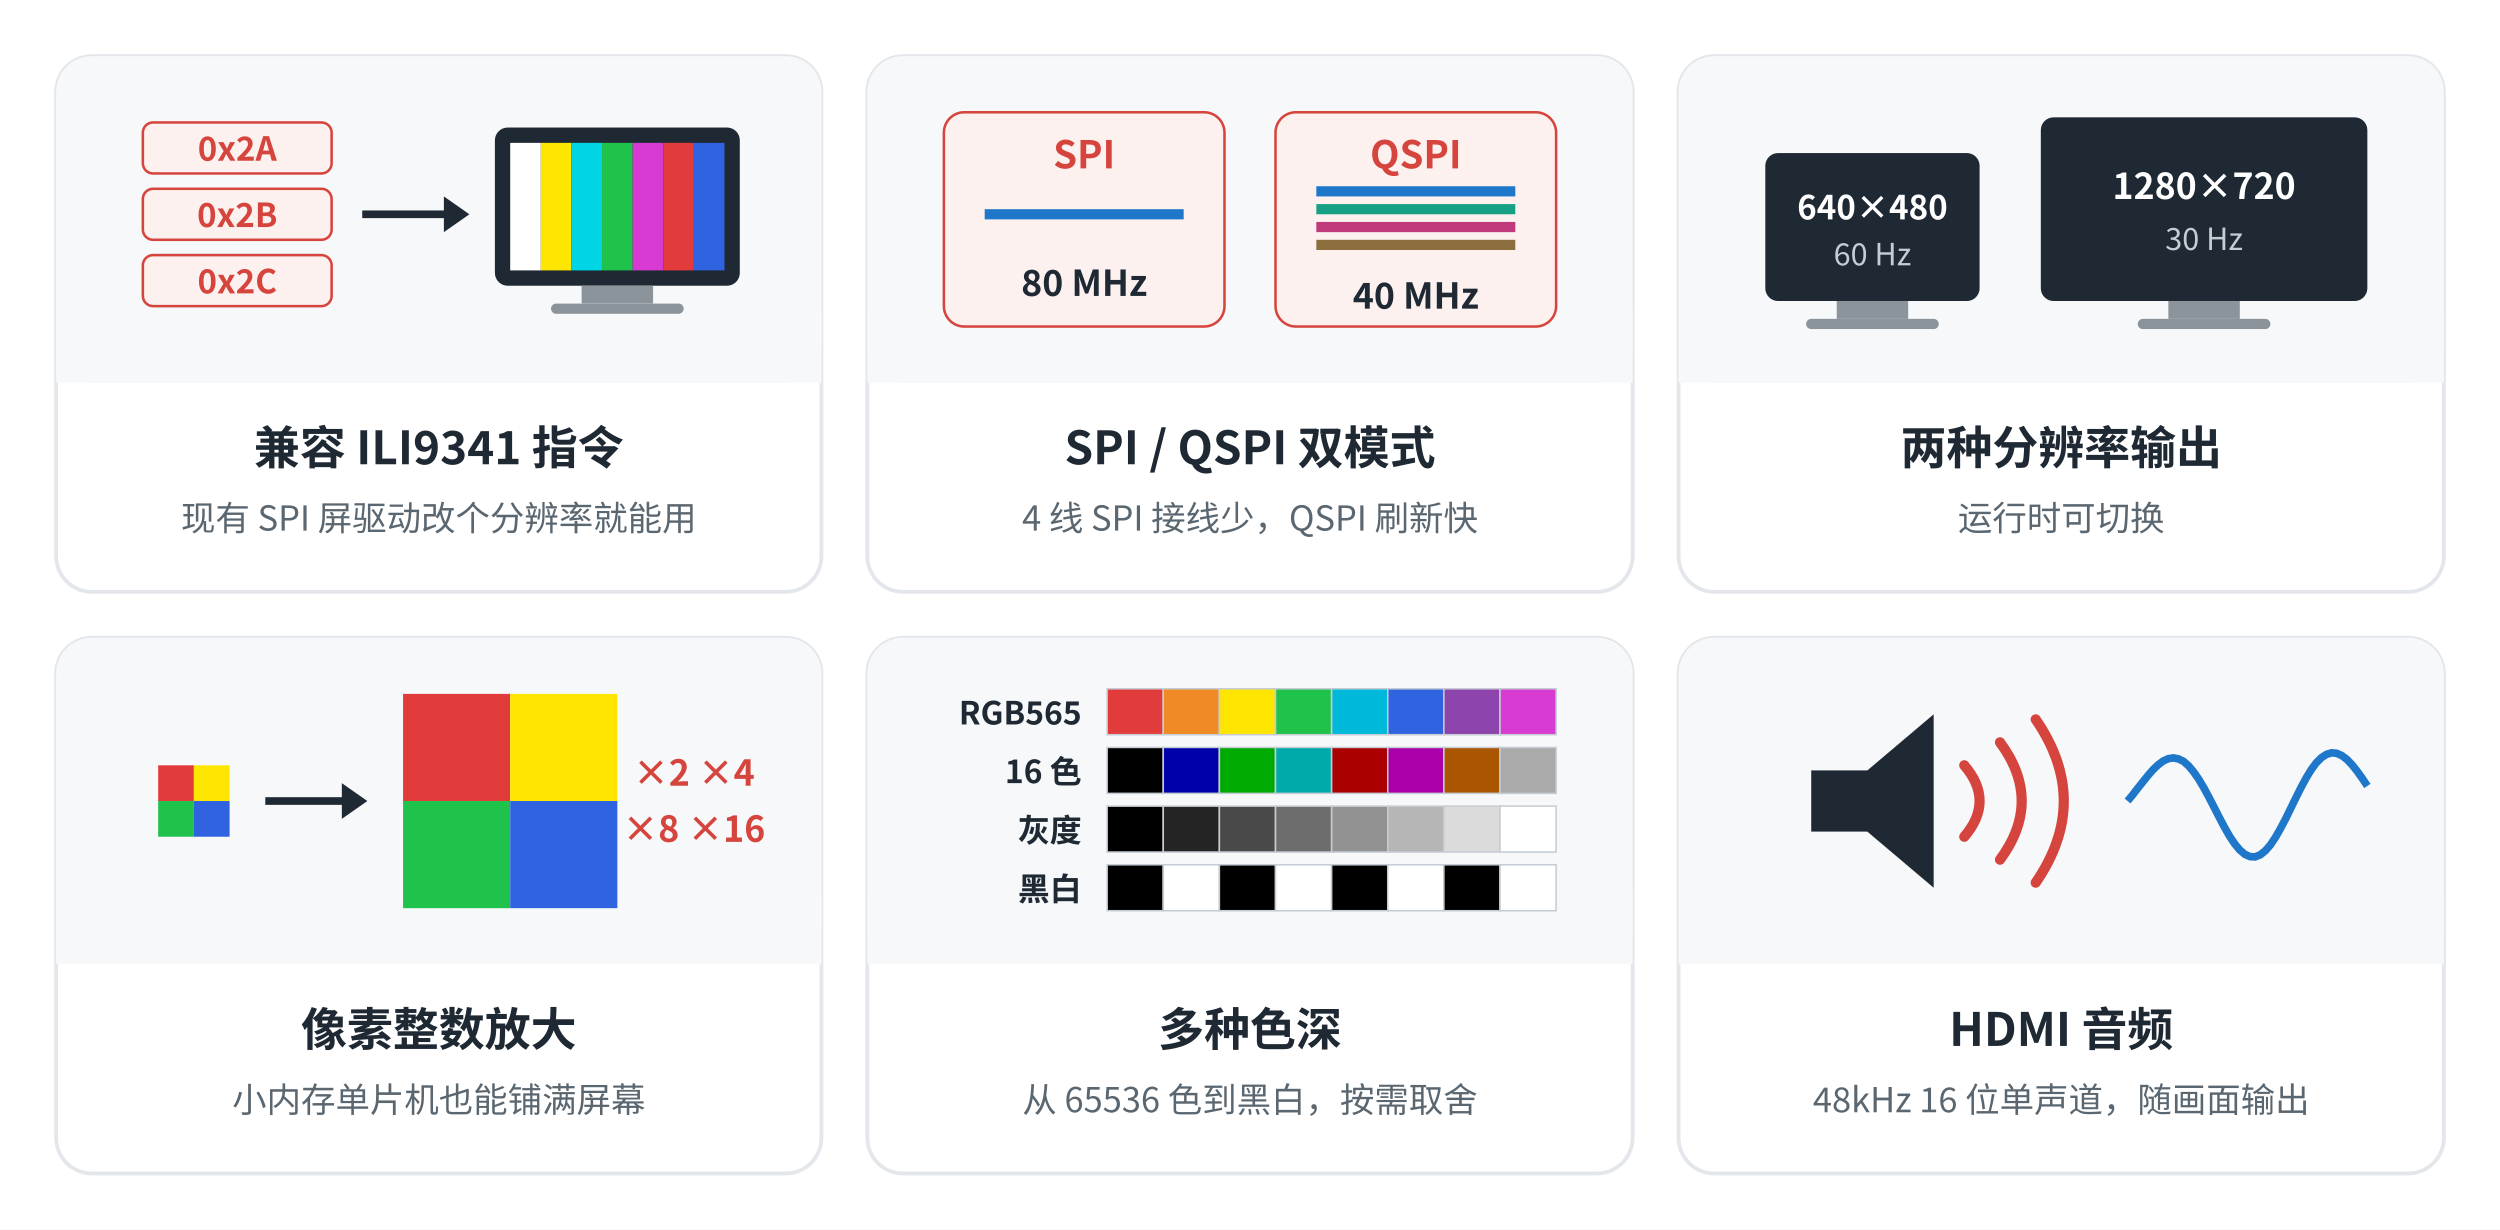
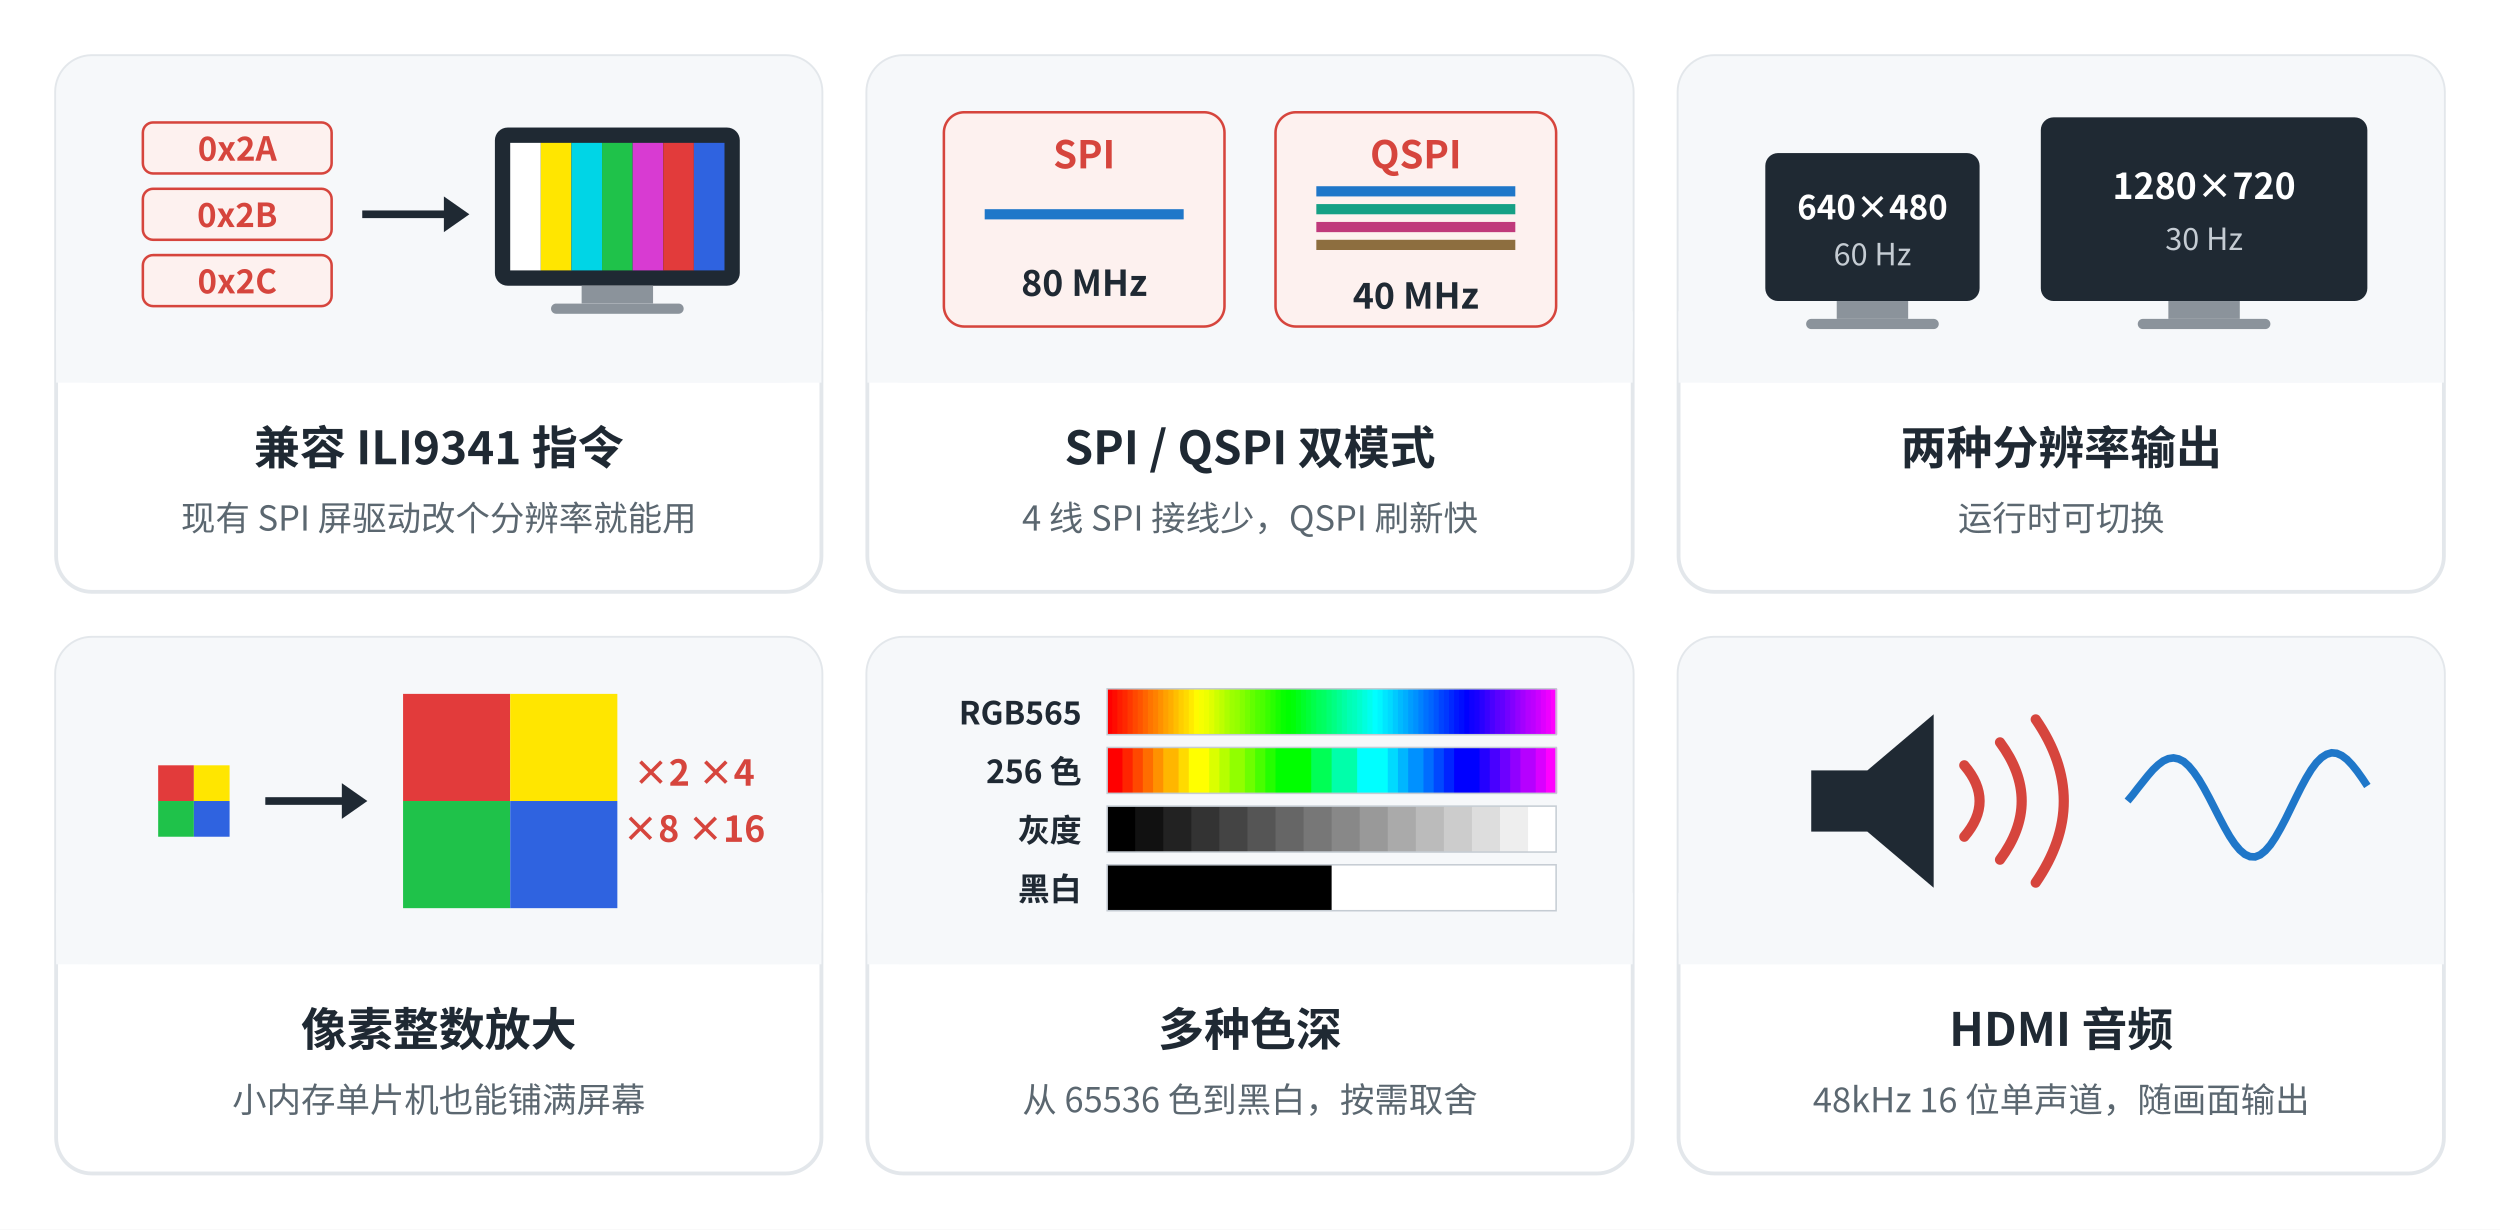
<svg xmlns="http://www.w3.org/2000/svg" viewBox="0 0 980 482" width="980" height="482" font-family="Noto Sans CJK SC, Source Han Sans SC, Microsoft YaHei, PingFang SC, Arial, sans-serif">
  <rect width="980" height="482" fill="#ffffff" />
  <rect x="22" y="22" width="300" height="210" rx="14" fill="#ffffff" stroke="#e3e7eb" stroke-width="1.5" />
  <rect x="22" y="22" width="300" height="128" rx="14" fill="#f6f8fa" />
  <rect x="22" y="122" width="300" height="28" fill="#f6f8fa" />
  <rect x="56" y="48" width="74" height="20" rx="4" fill="#fdf1ef" stroke="#d6453d" />
  <text x="93" y="63" font-size="13" text-anchor="middle" fill="#d6453d" font-weight="bold">0x2A</text>
  <rect x="56" y="74" width="74" height="20" rx="4" fill="#fdf1ef" stroke="#d6453d" />
  <text x="93" y="89" font-size="13" text-anchor="middle" fill="#d6453d" font-weight="bold">0x2B</text>
  <rect x="56" y="100" width="74" height="20" rx="4" fill="#fdf1ef" stroke="#d6453d" />
  <text x="93" y="115" font-size="13" text-anchor="middle" fill="#d6453d" font-weight="bold">0x2C</text>
  <path d="M142 84 h36" stroke="#1f2933" stroke-width="3" />
  <path d="M174 77 l10 7 l-10 7 z" fill="#1f2933" />
  <rect x="194" y="50" width="96" height="62" rx="5" fill="#1f2933" />
  <rect x="228.0" y="112" width="28" height="7" fill="#8b939b" />
  <rect x="216.0" y="119" width="52" height="4" rx="2" fill="#8b939b" />
  <rect x="200" y="56" width="12" height="50" fill="#ffffff" />
  <rect x="212" y="56" width="12" height="50" fill="#ffe600" />
  <rect x="224" y="56" width="12" height="50" fill="#00d5e6" />
  <rect x="236" y="56" width="12" height="50" fill="#1fc24a" />
  <rect x="248" y="56" width="12" height="50" fill="#d83bd2" />
  <rect x="260" y="56" width="12" height="50" fill="#e23b3b" />
  <rect x="272" y="56" width="12" height="50" fill="#2f63e0" />
  <text x="172.0" y="182" font-size="18" text-anchor="middle" fill="#1f2933" font-weight="bold">兼容 ILI9341 指令</text>
  <text x="172.0" y="208" font-size="13.5" text-anchor="middle" fill="#5b6770" font-weight="normal">现有 SPI 屏驱动改个分辨率就能用</text>
  <rect x="340" y="22" width="300" height="210" rx="14" fill="#ffffff" stroke="#e3e7eb" stroke-width="1.5" />
  <rect x="340" y="22" width="300" height="128" rx="14" fill="#f6f8fa" />
  <rect x="340" y="122" width="300" height="28" fill="#f6f8fa" />
  <rect x="370" y="44" width="110" height="84" rx="8" fill="#fdf1ef" stroke="#d6453d" />
  <text x="425" y="66" font-size="15" text-anchor="middle" fill="#d6453d" font-weight="bold">SPI</text>
  <path d="M386 84 h78" stroke="#1f77c9" stroke-width="4" />
  <text x="425" y="116" font-size="14" text-anchor="middle" fill="#1f2933" font-weight="bold">80 MHz</text>
  <rect x="500" y="44" width="110" height="84" rx="8" fill="#fdf1ef" stroke="#d6453d" />
  <text x="555" y="66" font-size="15" text-anchor="middle" fill="#d6453d" font-weight="bold">QSPI</text>
  <path d="M516 75 h78" stroke="#1f77c9" stroke-width="4" />
  <path d="M516 82 h78" stroke="#16a085" stroke-width="4" />
  <path d="M516 89 h78" stroke="#c0397b" stroke-width="4" />
  <path d="M516 96 h78" stroke="#8d6e3f" stroke-width="4" />
  <text x="555" y="121" font-size="14" text-anchor="middle" fill="#1f2933" font-weight="bold">40 MHz</text>
  <text x="490.0" y="182" font-size="18" text-anchor="middle" fill="#1f2933" font-weight="bold">SPI / QSPI 双模式</text>
  <text x="490.0" y="208" font-size="13.5" text-anchor="middle" fill="#5b6770" font-weight="normal">4 线 SPI 接线少，QSPI 刷新快</text>
  <rect x="658" y="22" width="300" height="210" rx="14" fill="#ffffff" stroke="#e3e7eb" stroke-width="1.5" />
  <rect x="658" y="22" width="300" height="128" rx="14" fill="#f6f8fa" />
  <rect x="658" y="122" width="300" height="28" fill="#f6f8fa" />
  <rect x="692" y="60" width="84" height="58" rx="5" fill="#1f2933" />
  <rect x="720.0" y="118" width="28" height="7" fill="#8b939b" />
  <rect x="708.0" y="125" width="52" height="4" rx="2" fill="#8b939b" />
  <text x="734" y="86" font-size="13" text-anchor="middle" fill="#ffffff" font-weight="bold">640×480</text>
  <text x="734" y="104" font-size="12" text-anchor="middle" fill="#c5ccd3" font-weight="normal">60 Hz</text>
  <rect x="800" y="46" width="128" height="72" rx="5" fill="#1f2933" />
  <rect x="850.0" y="118" width="28" height="7" fill="#8b939b" />
  <rect x="838.0" y="125" width="52" height="4" rx="2" fill="#8b939b" />
  <text x="864" y="78" font-size="14" text-anchor="middle" fill="#ffffff" font-weight="bold">1280×720</text>
  <text x="864" y="98" font-size="12" text-anchor="middle" fill="#c5ccd3" font-weight="normal">30 Hz</text>
  <text x="808.0" y="182" font-size="18" text-anchor="middle" fill="#1f2933" font-weight="bold">两种分辨率输出</text>
  <text x="808.0" y="208" font-size="13.5" text-anchor="middle" fill="#5b6770" font-weight="normal">运行时可切换</text>
  <rect x="22" y="250" width="300" height="210" rx="14" fill="#ffffff" stroke="#e3e7eb" stroke-width="1.5" />
  <rect x="22" y="250" width="300" height="128" rx="14" fill="#f6f8fa" />
  <rect x="22" y="350" width="300" height="28" fill="#f6f8fa" />
  <rect x="62" y="300" width="14" height="14" fill="#e23b3b" />
  <rect x="76" y="300" width="14" height="14" fill="#ffe600" />
  <rect x="62" y="314" width="14" height="14" fill="#1fc24a" />
  <rect x="76" y="314" width="14" height="14" fill="#2f63e0" />
  <path d="M104 314 h34" stroke="#1f2933" stroke-width="3" />
  <path d="M134 307 l10 7 l-10 7 z" fill="#1f2933" />
  <rect x="158" y="272" width="42" height="42" fill="#e23b3b" />
  <rect x="200" y="272" width="42" height="42" fill="#ffe600" />
  <rect x="158" y="314" width="42" height="42" fill="#1fc24a" />
  <rect x="200" y="314" width="42" height="42" fill="#2f63e0" />
  <text x="272" y="308" font-size="14" text-anchor="middle" fill="#d6453d" font-weight="bold">×2 ×4</text>
  <text x="272" y="330" font-size="14" text-anchor="middle" fill="#d6453d" font-weight="bold">×8 ×16</text>
  <text x="172.0" y="410" font-size="18" text-anchor="middle" fill="#1f2933" font-weight="bold">像素整数放大</text>
  <text x="172.0" y="436" font-size="13.5" text-anchor="middle" fill="#5b6770" font-weight="normal">小内存单片机也能铺满屏幕</text>
  <rect x="340" y="250" width="300" height="210" rx="14" fill="#ffffff" stroke="#e3e7eb" stroke-width="1.5" />
  <rect x="340" y="250" width="300" height="128" rx="14" fill="#f6f8fa" />
  <rect x="340" y="350" width="300" height="28" fill="#f6f8fa" />
  <text x="424" y="284" font-size="12.5" text-anchor="end" fill="#1f2933" font-weight="bold">RGB565</text>
-   <rect x="434" y="270" width="22" height="18" fill="#e23b3b" stroke="#c5ccd3" stroke-width="0.6" />
-   <rect x="456" y="270" width="22" height="18" fill="#f08a24" stroke="#c5ccd3" stroke-width="0.6" />
-   <rect x="478" y="270" width="22" height="18" fill="#ffe600" stroke="#c5ccd3" stroke-width="0.6" />
-   <rect x="500" y="270" width="22" height="18" fill="#1fc24a" stroke="#c5ccd3" stroke-width="0.6" />
-   <rect x="522" y="270" width="22" height="18" fill="#00b8d9" stroke="#c5ccd3" stroke-width="0.6" />
-   <rect x="544" y="270" width="22" height="18" fill="#2f63e0" stroke="#c5ccd3" stroke-width="0.6" />
-   <rect x="566" y="270" width="22" height="18" fill="#8e44ad" stroke="#c5ccd3" stroke-width="0.6" />
-   <rect x="588" y="270" width="22" height="18" fill="#d83bd2" stroke="#c5ccd3" stroke-width="0.6" />
-   <text x="424" y="307" font-size="12.5" text-anchor="end" fill="#1f2933" font-weight="bold">16 色</text>
-   <rect x="434" y="293" width="22" height="18" fill="#000000" stroke="#c5ccd3" stroke-width="0.6" />
-   <rect x="456" y="293" width="22" height="18" fill="#0000aa" stroke="#c5ccd3" stroke-width="0.6" />
-   <rect x="478" y="293" width="22" height="18" fill="#00aa00" stroke="#c5ccd3" stroke-width="0.6" />
-   <rect x="500" y="293" width="22" height="18" fill="#00aaaa" stroke="#c5ccd3" stroke-width="0.6" />
-   <rect x="522" y="293" width="22" height="18" fill="#aa0000" stroke="#c5ccd3" stroke-width="0.6" />
-   <rect x="544" y="293" width="22" height="18" fill="#aa00aa" stroke="#c5ccd3" stroke-width="0.6" />
-   <rect x="566" y="293" width="22" height="18" fill="#aa5500" stroke="#c5ccd3" stroke-width="0.6" />
-   <rect x="588" y="293" width="22" height="18" fill="#aaaaaa" stroke="#c5ccd3" stroke-width="0.6" />
+   <rect x="434.00" y="270" width="2.40" height="18" fill="#ff0000" />
+   <rect x="436.00" y="270" width="2.40" height="18" fill="#ff0c00" />
+   <rect x="438.00" y="270" width="2.40" height="18" fill="#ff1c00" />
+   <rect x="440.00" y="270" width="2.40" height="18" fill="#ff2800" />
+   <rect x="442.00" y="270" width="2.40" height="18" fill="#ff3800" />
+   <rect x="444.00" y="270" width="2.40" height="18" fill="#ff4800" />
+   <rect x="446.00" y="270" width="2.40" height="18" fill="#ff5500" />
+   <rect x="448.00" y="270" width="2.40" height="18" fill="#ff6500" />
+   <rect x="450.00" y="270" width="2.40" height="18" fill="#ff7500" />
+   <rect x="452.00" y="270" width="2.40" height="18" fill="#ff8100" />
+   <rect x="454.00" y="270" width="2.40" height="18" fill="#ff9100" />
+   <rect x="456.00" y="270" width="2.40" height="18" fill="#ffa100" />
+   <rect x="458.00" y="270" width="2.40" height="18" fill="#ffae00" />
+   <rect x="460.00" y="270" width="2.40" height="18" fill="#ffbe00" />
+   <rect x="462.00" y="270" width="2.40" height="18" fill="#ffce00" />
+   <rect x="464.00" y="270" width="2.40" height="18" fill="#ffda00" />
+   <rect x="466.00" y="270" width="2.40" height="18" fill="#ffea00" />
+   <rect x="468.00" y="270" width="2.40" height="18" fill="#fffa00" />
+   <rect x="470.00" y="270" width="2.40" height="18" fill="#f6ff00" />
+   <rect x="472.00" y="270" width="2.40" height="18" fill="#eeff00" />
+   <rect x="474.00" y="270" width="2.40" height="18" fill="#deff00" />
+   <rect x="476.00" y="270" width="2.40" height="18" fill="#cdff00" />
+   <rect x="478.00" y="270" width="2.40" height="18" fill="#bdff00" />
+   <rect x="480.00" y="270" width="2.40" height="18" fill="#acff00" />
+   <rect x="482.00" y="270" width="2.40" height="18" fill="#9cff00" />
+   <rect x="484.00" y="270" width="2.40" height="18" fill="#94ff00" />
+   <rect x="486.00" y="270" width="2.40" height="18" fill="#83ff00" />
+   <rect x="488.00" y="270" width="2.40" height="18" fill="#73ff00" />
+   <rect x="490.00" y="270" width="2.40" height="18" fill="#62ff00" />
+   <rect x="492.00" y="270" width="2.40" height="18" fill="#52ff00" />
+   <rect x="494.00" y="270" width="2.40" height="18" fill="#4aff00" />
+   <rect x="496.00" y="270" width="2.40" height="18" fill="#39ff00" />
+   <rect x="498.00" y="270" width="2.40" height="18" fill="#29ff00" />
+   <rect x="500.00" y="270" width="2.40" height="18" fill="#18ff00" />
+   <rect x="502.00" y="270" width="2.40" height="18" fill="#08ff00" />
+   <rect x="504.00" y="270" width="2.40" height="18" fill="#00ff00" />
+   <rect x="506.00" y="270" width="2.40" height="18" fill="#00ff08" />
+   <rect x="508.00" y="270" width="2.40" height="18" fill="#00ff18" />
+   <rect x="510.00" y="270" width="2.40" height="18" fill="#00ff29" />
+   <rect x="512.00" y="270" width="2.40" height="18" fill="#00ff39" />
+   <rect x="514.00" y="270" width="2.40" height="18" fill="#00ff4a" />
+   <rect x="516.00" y="270" width="2.40" height="18" fill="#00ff5a" />
+   <rect x="518.00" y="270" width="2.40" height="18" fill="#00ff62" />
+   <rect x="520.00" y="270" width="2.40" height="18" fill="#00ff73" />
+   <rect x="522.00" y="270" width="2.40" height="18" fill="#00ff83" />
+   <rect x="524.00" y="270" width="2.40" height="18" fill="#00ff94" />
+   <rect x="526.00" y="270" width="2.40" height="18" fill="#00ffa4" />
+   <rect x="528.00" y="270" width="2.40" height="18" fill="#00ffb4" />
+   <rect x="530.00" y="270" width="2.40" height="18" fill="#00ffbd" />
+   <rect x="532.00" y="270" width="2.40" height="18" fill="#00ffcd" />
+   <rect x="534.00" y="270" width="2.40" height="18" fill="#00ffde" />
+   <rect x="536.00" y="270" width="2.40" height="18" fill="#00ffee" />
+   <rect x="538.00" y="270" width="2.40" height="18" fill="#00ffff" />
+   <rect x="540.00" y="270" width="2.40" height="18" fill="#00f6ff" />
+   <rect x="542.00" y="270" width="2.40" height="18" fill="#00e6ff" />
+   <rect x="544.00" y="270" width="2.40" height="18" fill="#00daff" />
+   <rect x="546.00" y="270" width="2.40" height="18" fill="#00caff" />
+   <rect x="548.00" y="270" width="2.40" height="18" fill="#00baff" />
+   <rect x="550.00" y="270" width="2.40" height="18" fill="#00aeff" />
+   <rect x="552.00" y="270" width="2.40" height="18" fill="#009dff" />
+   <rect x="554.00" y="270" width="2.40" height="18" fill="#0091ff" />
+   <rect x="556.00" y="270" width="2.40" height="18" fill="#0081ff" />
+   <rect x="558.00" y="270" width="2.40" height="18" fill="#0071ff" />
+   <rect x="560.00" y="270" width="2.40" height="18" fill="#0065ff" />
+   <rect x="562.00" y="270" width="2.40" height="18" fill="#0055ff" />
+   <rect x="564.00" y="270" width="2.40" height="18" fill="#0044ff" />
+   <rect x="566.00" y="270" width="2.40" height="18" fill="#0038ff" />
+   <rect x="568.00" y="270" width="2.40" height="18" fill="#0028ff" />
+   <rect x="570.00" y="270" width="2.40" height="18" fill="#0018ff" />
+   <rect x="572.00" y="270" width="2.40" height="18" fill="#000cff" />
+   <rect x="574.00" y="270" width="2.40" height="18" fill="#0000ff" />
+   <rect x="576.00" y="270" width="2.40" height="18" fill="#1000ff" />
+   <rect x="578.00" y="270" width="2.40" height="18" fill="#1800ff" />
+   <rect x="580.00" y="270" width="2.40" height="18" fill="#2900ff" />
+   <rect x="582.00" y="270" width="2.40" height="18" fill="#3900ff" />
+   <rect x="584.00" y="270" width="2.40" height="18" fill="#4a00ff" />
+   <rect x="586.00" y="270" width="2.40" height="18" fill="#5a00ff" />
+   <rect x="588.00" y="270" width="2.40" height="18" fill="#6200ff" />
+   <rect x="590.00" y="270" width="2.40" height="18" fill="#7300ff" />
+   <rect x="592.00" y="270" width="2.40" height="18" fill="#8300ff" />
+   <rect x="594.00" y="270" width="2.40" height="18" fill="#9400ff" />
+   <rect x="596.00" y="270" width="2.40" height="18" fill="#a400ff" />
+   <rect x="598.00" y="270" width="2.40" height="18" fill="#b400ff" />
+   <rect x="600.00" y="270" width="2.40" height="18" fill="#bd00ff" />
+   <rect x="602.00" y="270" width="2.40" height="18" fill="#cd00ff" />
+   <rect x="604.00" y="270" width="2.40" height="18" fill="#de00ff" />
+   <rect x="606.00" y="270" width="2.40" height="18" fill="#ee00ff" />
+   <rect x="608.00" y="270" width="2.40" height="18" fill="#ff00ff" />
+   <rect x="434" y="270" width="176" height="18" fill="none" stroke="#c5ccd3" stroke-width="0.6" />
+   <text x="424" y="307" font-size="12.5" text-anchor="end" fill="#1f2933" font-weight="bold">256 色</text>
+   <rect x="434.00" y="293" width="2.40" height="18" fill="#ff0000" />
+   <rect x="436.00" y="293" width="2.40" height="18" fill="#ff0000" />
+   <rect x="438.00" y="293" width="2.40" height="18" fill="#ff0000" />
+   <rect x="440.00" y="293" width="2.40" height="18" fill="#ff2400" />
+   <rect x="442.00" y="293" width="2.40" height="18" fill="#ff2400" />
+   <rect x="444.00" y="293" width="2.40" height="18" fill="#ff4800" />
+   <rect x="446.00" y="293" width="2.40" height="18" fill="#ff4800" />
+   <rect x="448.00" y="293" width="2.40" height="18" fill="#ff6d00" />
+   <rect x="450.00" y="293" width="2.40" height="18" fill="#ff6d00" />
+   <rect x="452.00" y="293" width="2.40" height="18" fill="#ff9100" />
+   <rect x="454.00" y="293" width="2.40" height="18" fill="#ff9100" />
+   <rect x="456.00" y="293" width="2.40" height="18" fill="#ffb600" />
+   <rect x="458.00" y="293" width="2.40" height="18" fill="#ffb600" />
+   <rect x="460.00" y="293" width="2.40" height="18" fill="#ffb600" />
+   <rect x="462.00" y="293" width="2.40" height="18" fill="#ffda00" />
+   <rect x="464.00" y="293" width="2.40" height="18" fill="#ffda00" />
+   <rect x="466.00" y="293" width="2.40" height="18" fill="#ffff00" />
+   <rect x="468.00" y="293" width="2.40" height="18" fill="#ffff00" />
+   <rect x="470.00" y="293" width="2.40" height="18" fill="#ffff00" />
+   <rect x="472.00" y="293" width="2.40" height="18" fill="#ffff00" />
+   <rect x="474.00" y="293" width="2.40" height="18" fill="#daff00" />
+   <rect x="476.00" y="293" width="2.40" height="18" fill="#daff00" />
+   <rect x="478.00" y="293" width="2.40" height="18" fill="#b6ff00" />
+   <rect x="480.00" y="293" width="2.40" height="18" fill="#b6ff00" />
+   <rect x="482.00" y="293" width="2.40" height="18" fill="#91ff00" />
+   <rect x="484.00" y="293" width="2.40" height="18" fill="#91ff00" />
+   <rect x="486.00" y="293" width="2.40" height="18" fill="#91ff00" />
+   <rect x="488.00" y="293" width="2.40" height="18" fill="#6dff00" />
+   <rect x="490.00" y="293" width="2.40" height="18" fill="#6dff00" />
+   <rect x="492.00" y="293" width="2.40" height="18" fill="#48ff00" />
+   <rect x="494.00" y="293" width="2.40" height="18" fill="#48ff00" />
+   <rect x="496.00" y="293" width="2.40" height="18" fill="#24ff00" />
+   <rect x="498.00" y="293" width="2.40" height="18" fill="#24ff00" />
+   <rect x="500.00" y="293" width="2.40" height="18" fill="#00ff00" />
+   <rect x="502.00" y="293" width="2.40" height="18" fill="#00ff00" />
+   <rect x="504.00" y="293" width="2.40" height="18" fill="#00ff00" />
+   <rect x="506.00" y="293" width="2.40" height="18" fill="#00ff00" />
+   <rect x="508.00" y="293" width="2.40" height="18" fill="#00ff00" />
+   <rect x="510.00" y="293" width="2.40" height="18" fill="#00ff00" />
+   <rect x="512.00" y="293" width="2.40" height="18" fill="#00ff00" />
+   <rect x="514.00" y="293" width="2.40" height="18" fill="#00ff55" />
+   <rect x="516.00" y="293" width="2.40" height="18" fill="#00ff55" />
+   <rect x="518.00" y="293" width="2.40" height="18" fill="#00ff55" />
+   <rect x="520.00" y="293" width="2.40" height="18" fill="#00ff55" />
+   <rect x="522.00" y="293" width="2.40" height="18" fill="#00ffaa" />
+   <rect x="524.00" y="293" width="2.40" height="18" fill="#00ffaa" />
+   <rect x="526.00" y="293" width="2.40" height="18" fill="#00ffaa" />
+   <rect x="528.00" y="293" width="2.40" height="18" fill="#00ffaa" />
+   <rect x="530.00" y="293" width="2.40" height="18" fill="#00ffaa" />
+   <rect x="532.00" y="293" width="2.40" height="18" fill="#00ffff" />
+   <rect x="534.00" y="293" width="2.40" height="18" fill="#00ffff" />
+   <rect x="536.00" y="293" width="2.40" height="18" fill="#00ffff" />
+   <rect x="538.00" y="293" width="2.40" height="18" fill="#00ffff" />
+   <rect x="540.00" y="293" width="2.40" height="18" fill="#00ffff" />
+   <rect x="542.00" y="293" width="2.40" height="18" fill="#00ffff" />
+   <rect x="544.00" y="293" width="2.40" height="18" fill="#00daff" />
+   <rect x="546.00" y="293" width="2.40" height="18" fill="#00daff" />
+   <rect x="548.00" y="293" width="2.40" height="18" fill="#00b6ff" />
+   <rect x="550.00" y="293" width="2.40" height="18" fill="#00b6ff" />
+   <rect x="552.00" y="293" width="2.40" height="18" fill="#0091ff" />
+   <rect x="554.00" y="293" width="2.40" height="18" fill="#0091ff" />
+   <rect x="556.00" y="293" width="2.40" height="18" fill="#0091ff" />
+   <rect x="558.00" y="293" width="2.40" height="18" fill="#006dff" />
+   <rect x="560.00" y="293" width="2.40" height="18" fill="#006dff" />
+   <rect x="562.00" y="293" width="2.40" height="18" fill="#0048ff" />
+   <rect x="564.00" y="293" width="2.40" height="18" fill="#0048ff" />
+   <rect x="566.00" y="293" width="2.40" height="18" fill="#0024ff" />
+   <rect x="568.00" y="293" width="2.40" height="18" fill="#0024ff" />
+   <rect x="570.00" y="293" width="2.40" height="18" fill="#0000ff" />
+   <rect x="572.00" y="293" width="2.40" height="18" fill="#0000ff" />
+   <rect x="574.00" y="293" width="2.40" height="18" fill="#0000ff" />
+   <rect x="576.00" y="293" width="2.40" height="18" fill="#0000ff" />
+   <rect x="578.00" y="293" width="2.40" height="18" fill="#0000ff" />
+   <rect x="580.00" y="293" width="2.40" height="18" fill="#2400ff" />
+   <rect x="582.00" y="293" width="2.40" height="18" fill="#2400ff" />
+   <rect x="584.00" y="293" width="2.40" height="18" fill="#4800ff" />
+   <rect x="586.00" y="293" width="2.40" height="18" fill="#4800ff" />
+   <rect x="588.00" y="293" width="2.40" height="18" fill="#6d00ff" />
+   <rect x="590.00" y="293" width="2.40" height="18" fill="#6d00ff" />
+   <rect x="592.00" y="293" width="2.40" height="18" fill="#9100ff" />
+   <rect x="594.00" y="293" width="2.40" height="18" fill="#9100ff" />
+   <rect x="596.00" y="293" width="2.40" height="18" fill="#b600ff" />
+   <rect x="598.00" y="293" width="2.40" height="18" fill="#b600ff" />
+   <rect x="600.00" y="293" width="2.40" height="18" fill="#b600ff" />
+   <rect x="602.00" y="293" width="2.40" height="18" fill="#da00ff" />
+   <rect x="604.00" y="293" width="2.40" height="18" fill="#da00ff" />
+   <rect x="606.00" y="293" width="2.40" height="18" fill="#ff00ff" />
+   <rect x="608.00" y="293" width="2.40" height="18" fill="#ff00ff" />
+   <rect x="434" y="293" width="176" height="18" fill="none" stroke="#c5ccd3" stroke-width="0.6" />
  <text x="424" y="330" font-size="12.5" text-anchor="end" fill="#1f2933" font-weight="bold">灰度</text>
-   <rect x="434" y="316" width="22" height="18" fill="#000000" stroke="#c5ccd3" stroke-width="0.6" />
-   <rect x="456" y="316" width="22" height="18" fill="#242424" stroke="#c5ccd3" stroke-width="0.6" />
-   <rect x="478" y="316" width="22" height="18" fill="#494949" stroke="#c5ccd3" stroke-width="0.6" />
-   <rect x="500" y="316" width="22" height="18" fill="#6d6d6d" stroke="#c5ccd3" stroke-width="0.6" />
-   <rect x="522" y="316" width="22" height="18" fill="#929292" stroke="#c5ccd3" stroke-width="0.6" />
-   <rect x="544" y="316" width="22" height="18" fill="#b6b6b6" stroke="#c5ccd3" stroke-width="0.6" />
-   <rect x="566" y="316" width="22" height="18" fill="#dbdbdb" stroke="#c5ccd3" stroke-width="0.6" />
-   <rect x="588" y="316" width="22" height="18" fill="#ffffff" stroke="#c5ccd3" stroke-width="0.6" />
+   <rect x="434.00" y="316" width="11.40" height="18" fill="#000000" />
+   <rect x="445.00" y="316" width="11.40" height="18" fill="#111111" />
+   <rect x="456.00" y="316" width="11.40" height="18" fill="#222222" />
+   <rect x="467.00" y="316" width="11.40" height="18" fill="#333333" />
+   <rect x="478.00" y="316" width="11.40" height="18" fill="#444444" />
+   <rect x="489.00" y="316" width="11.40" height="18" fill="#555555" />
+   <rect x="500.00" y="316" width="11.40" height="18" fill="#666666" />
+   <rect x="511.00" y="316" width="11.40" height="18" fill="#777777" />
+   <rect x="522.00" y="316" width="11.40" height="18" fill="#888888" />
+   <rect x="533.00" y="316" width="11.40" height="18" fill="#999999" />
+   <rect x="544.00" y="316" width="11.40" height="18" fill="#aaaaaa" />
+   <rect x="555.00" y="316" width="11.40" height="18" fill="#bbbbbb" />
+   <rect x="566.00" y="316" width="11.40" height="18" fill="#cccccc" />
+   <rect x="577.00" y="316" width="11.40" height="18" fill="#dddddd" />
+   <rect x="588.00" y="316" width="11.40" height="18" fill="#eeeeee" />
+   <rect x="599.00" y="316" width="11.40" height="18" fill="#ffffff" />
+   <rect x="434" y="316" width="176" height="18" fill="none" stroke="#c5ccd3" stroke-width="0.6" />
  <text x="424" y="353" font-size="12.5" text-anchor="end" fill="#1f2933" font-weight="bold">黑白</text>
-   <rect x="434" y="339" width="22" height="18" fill="#000000" stroke="#c5ccd3" stroke-width="0.6" />
-   <rect x="456" y="339" width="22" height="18" fill="#ffffff" stroke="#c5ccd3" stroke-width="0.6" />
-   <rect x="478" y="339" width="22" height="18" fill="#000000" stroke="#c5ccd3" stroke-width="0.6" />
-   <rect x="500" y="339" width="22" height="18" fill="#ffffff" stroke="#c5ccd3" stroke-width="0.6" />
-   <rect x="522" y="339" width="22" height="18" fill="#000000" stroke="#c5ccd3" stroke-width="0.6" />
-   <rect x="544" y="339" width="22" height="18" fill="#ffffff" stroke="#c5ccd3" stroke-width="0.6" />
-   <rect x="566" y="339" width="22" height="18" fill="#000000" stroke="#c5ccd3" stroke-width="0.6" />
-   <rect x="588" y="339" width="22" height="18" fill="#ffffff" stroke="#c5ccd3" stroke-width="0.6" />
+   <rect x="434.00" y="339" width="88.40" height="18" fill="#000000" />
+   <rect x="522.00" y="339" width="88.40" height="18" fill="#ffffff" />
+   <rect x="434" y="339" width="176" height="18" fill="none" stroke="#c5ccd3" stroke-width="0.6" />
  <text x="490.0" y="410" font-size="18" text-anchor="middle" fill="#1f2933" font-weight="bold">多种色深</text>
  <text x="490.0" y="436" font-size="13.5" text-anchor="middle" fill="#5b6770" font-weight="normal">从 65536 色到黑白，按需取舍</text>
  <rect x="658" y="250" width="300" height="210" rx="14" fill="#ffffff" stroke="#e3e7eb" stroke-width="1.5" />
  <rect x="658" y="250" width="300" height="128" rx="14" fill="#f6f8fa" />
  <rect x="658" y="350" width="300" height="28" fill="#f6f8fa" />
  <path d="M710 302 h22 l26 -22 v68 l-26 -22 h-22 z" fill="#1f2933" />
  <path d="M770 300 q12 14 0 28" fill="none" stroke="#d6453d" stroke-width="4" stroke-linecap="round" />
  <path d="M784 291 q17 23 0 46" fill="none" stroke="#d6453d" stroke-width="4" stroke-linecap="round" />
  <path d="M798 282 q22 32 0 64" fill="none" stroke="#d6453d" stroke-width="4" stroke-linecap="round" />
  <polyline points="834.0,314.0 836.0,311.6 838.0,309.0 840.0,306.5 842.0,304.0 844.0,301.7 846.0,299.8 848.0,298.3 850.0,297.4 852.0,297.1 854.0,297.5 856.0,298.5 858.0,300.3 860.0,302.7 862.0,305.6 864.0,309.0 866.0,312.7 868.0,316.6 870.0,320.5 872.0,324.3 874.0,327.8 876.0,330.8 878.0,333.2 880.0,334.9 882.0,335.8 884.0,335.9 886.0,335.1 888.0,333.5 890.0,331.2 892.0,328.2 894.0,324.7 896.0,320.9 898.0,316.8 900.0,312.7 902.0,308.7 904.0,305.0 906.0,301.7 908.0,299.0 910.0,297.0 912.0,295.7 914.0,295.1 916.0,295.3 918.0,296.2 920.0,297.7 922.0,299.8 924.0,302.3 926.0,305.1 928.0,308.1" fill="none" stroke="#1f77c9" stroke-width="3" />
  <text x="808.0" y="410" font-size="18" text-anchor="middle" fill="#1f2933" font-weight="bold">HDMI 音频</text>
  <text x="808.0" y="436" font-size="13.5" text-anchor="middle" fill="#5b6770" font-weight="normal">48kHz 16 位单声道，随画面输出</text>
</svg>
